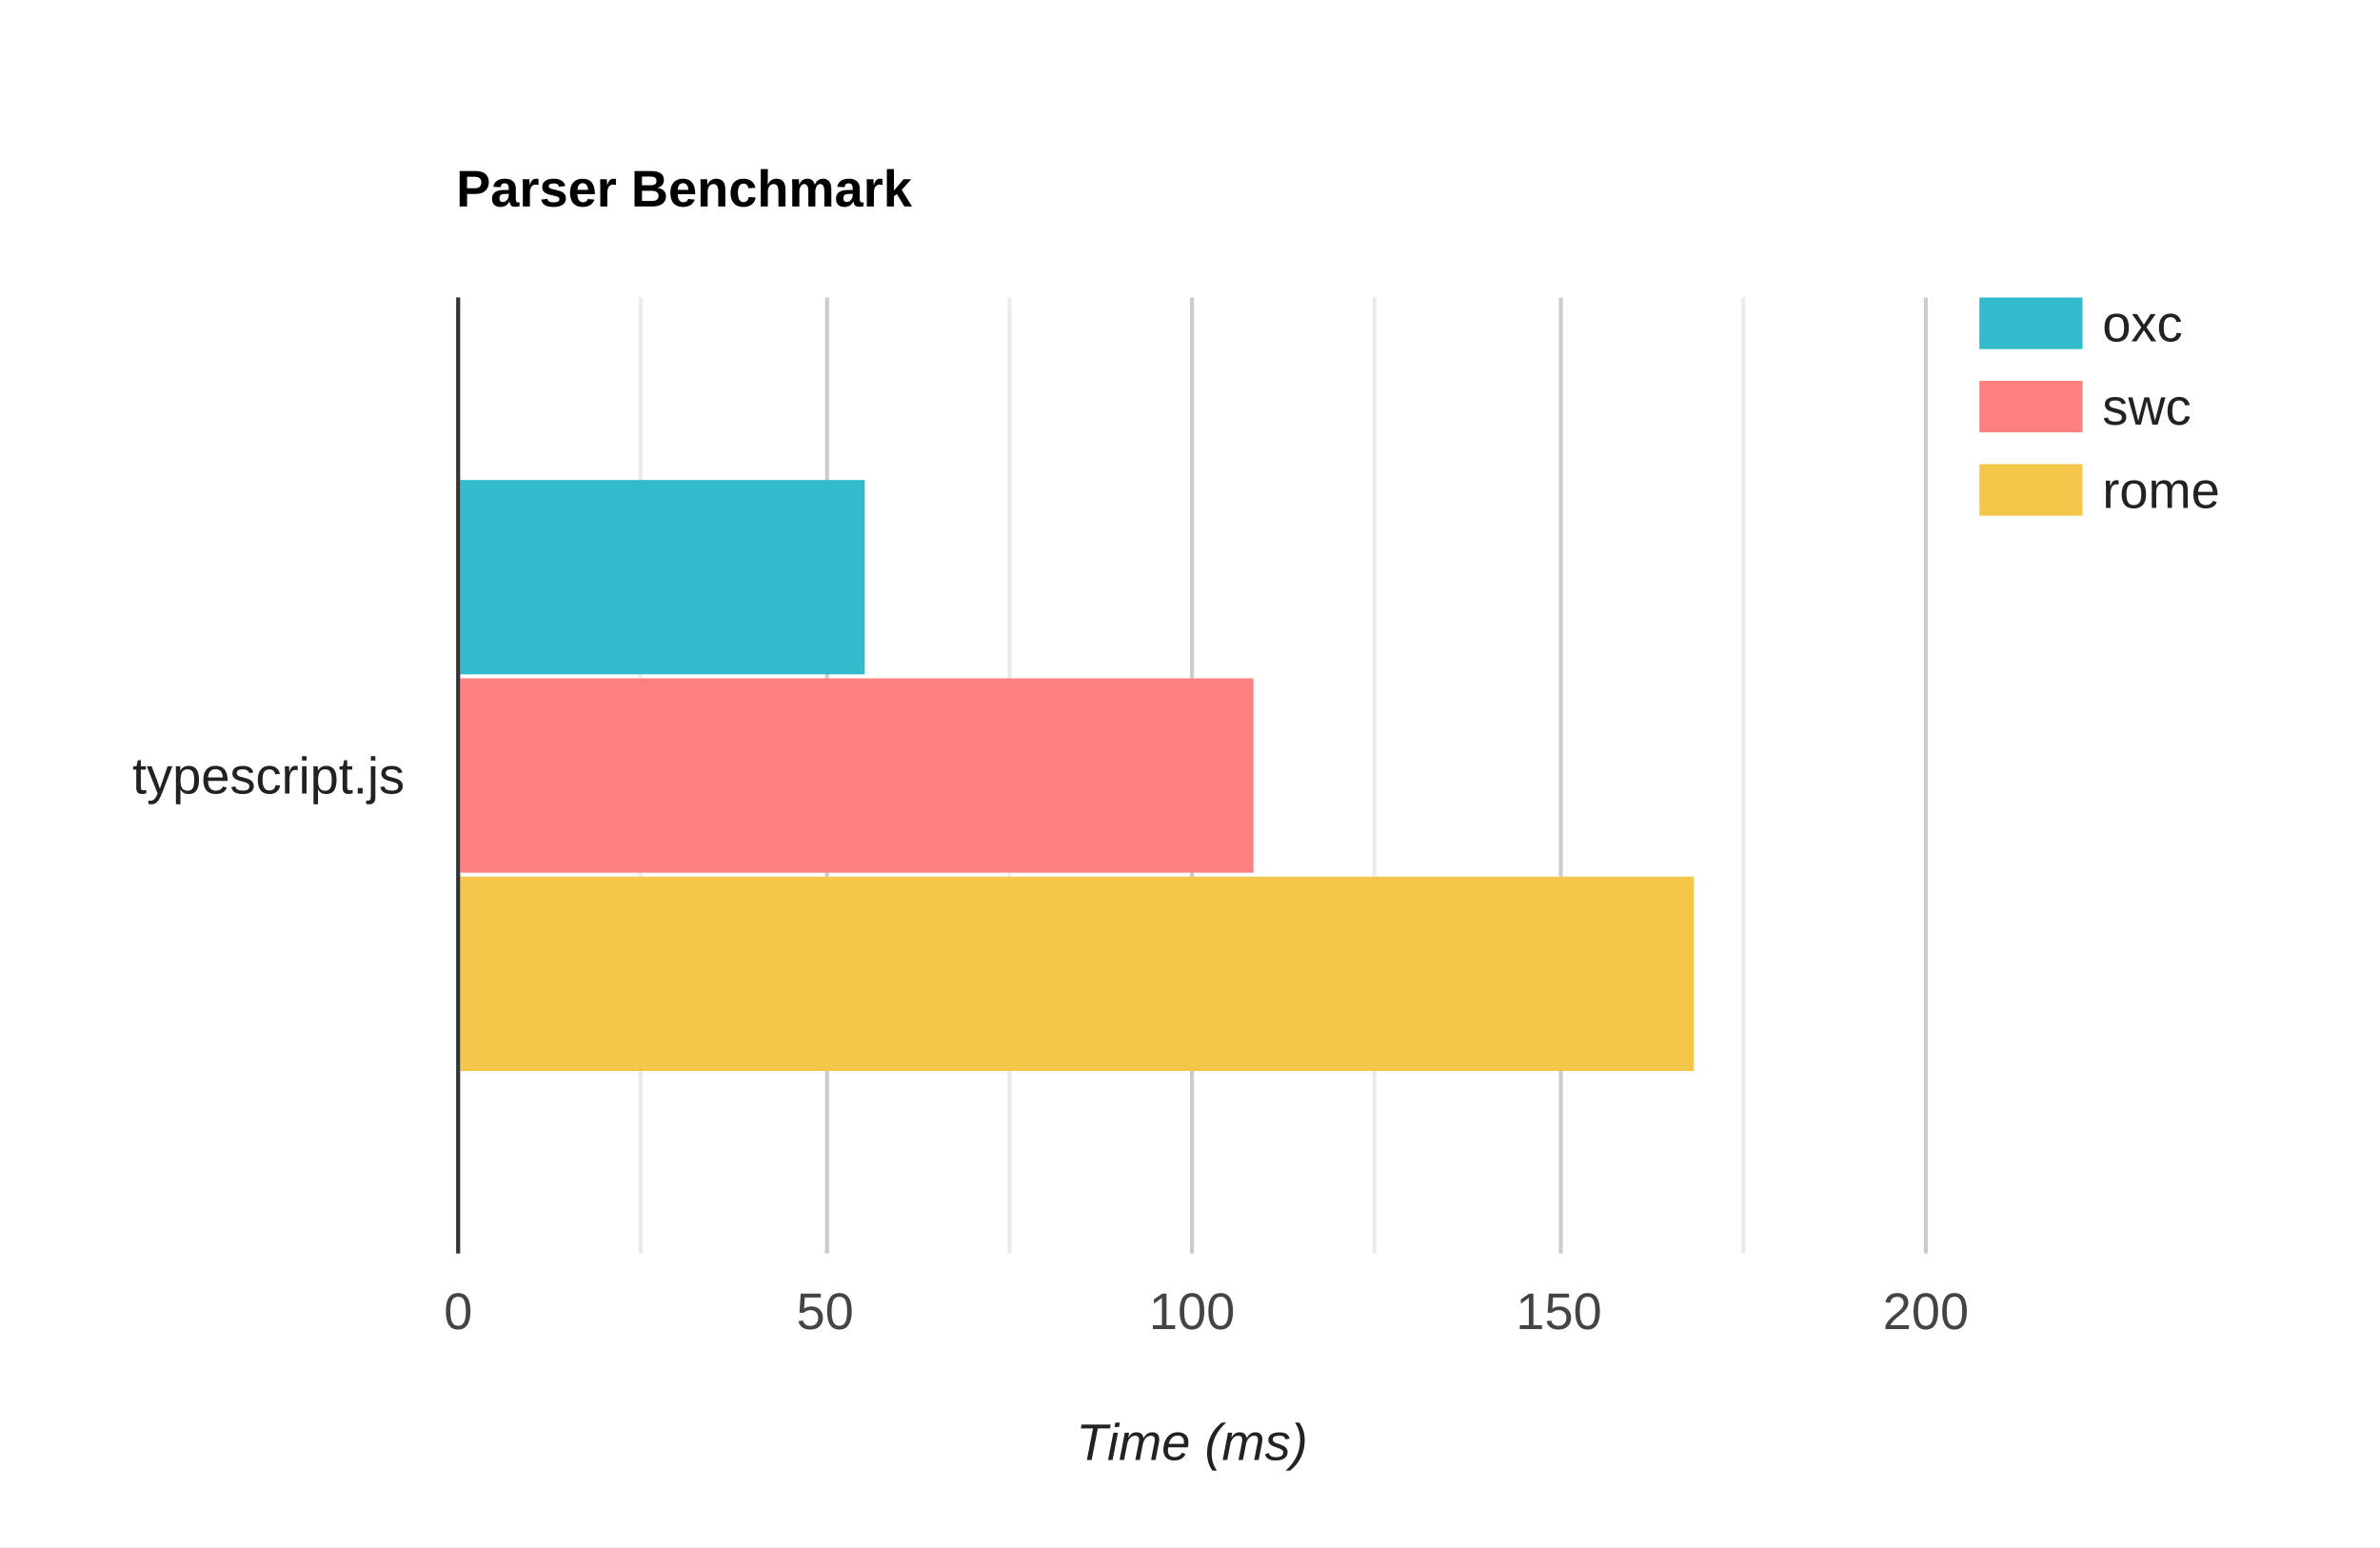
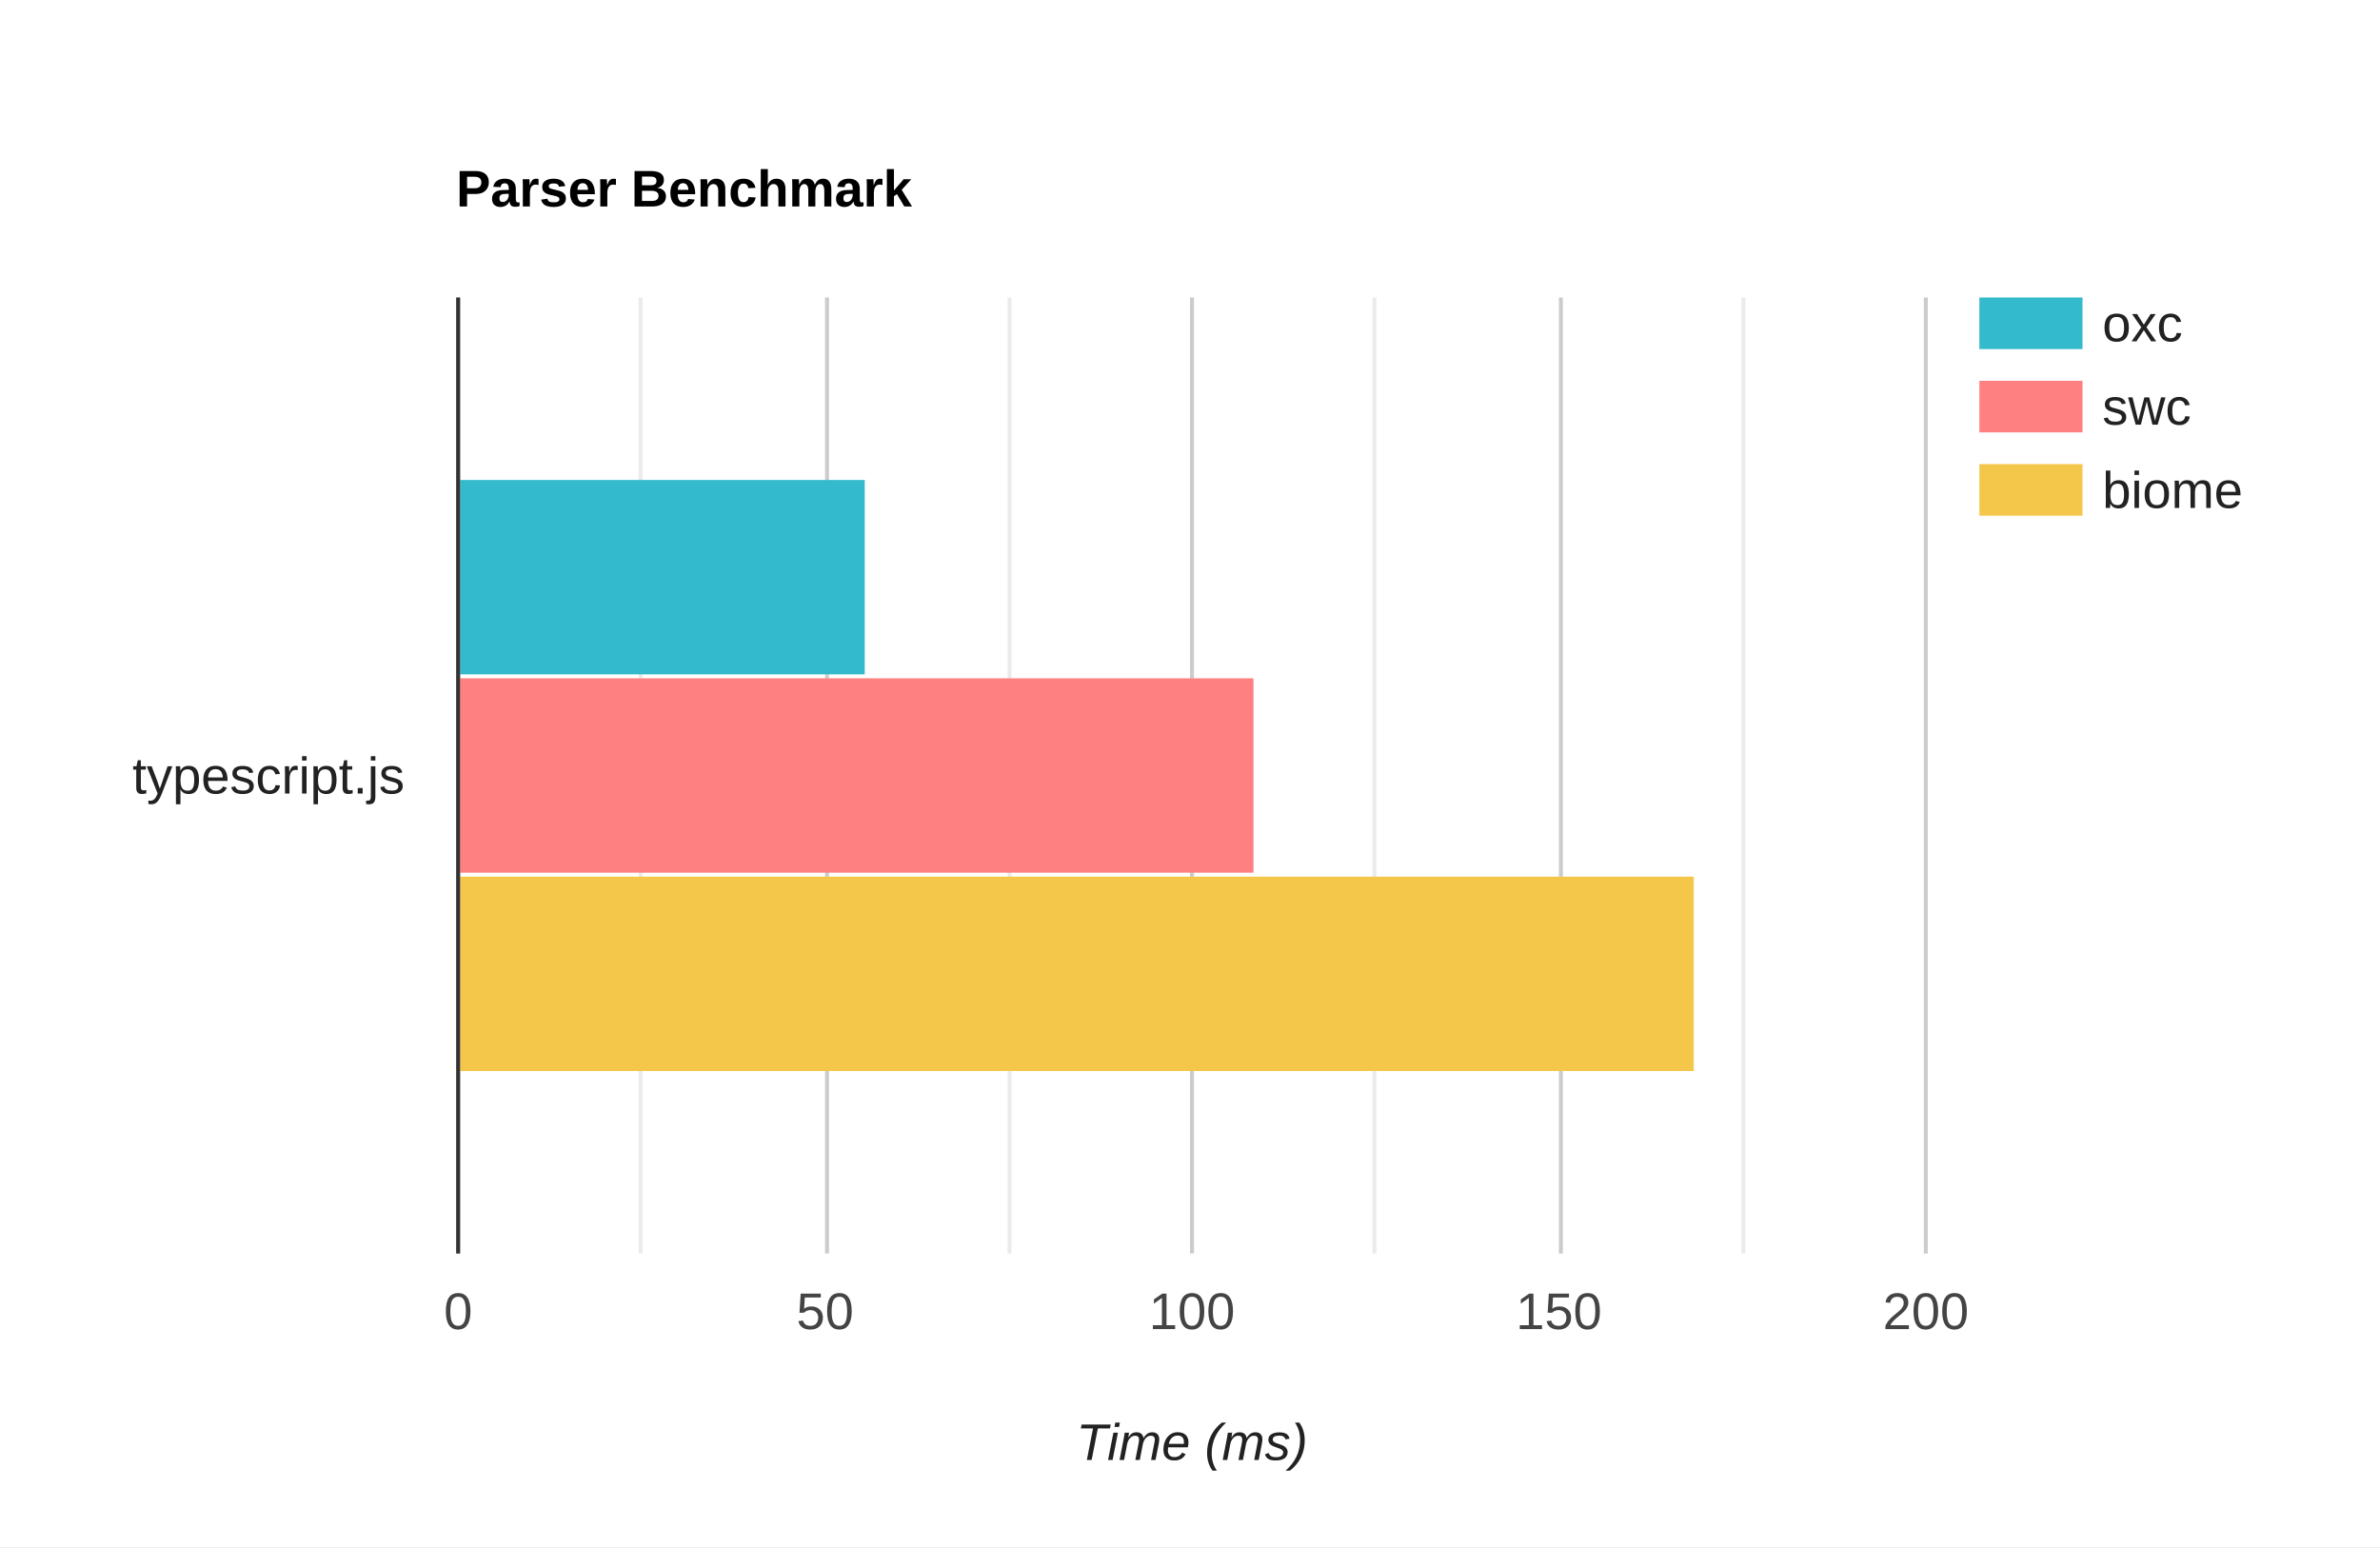
<svg xmlns="http://www.w3.org/2000/svg" overflow="hidden" aria-label="A chart." viewBox="0 0 600 390">
  <rect width="600" height="390" fill="#fff" stroke-width="0" />
  <g stroke-width="0">
    <text x="115" y="52.05" fill="#000000" font-family="Arial" font-size="13" font-weight="bold">Parser Benchmark</text>
    <rect x="115" y="41" width="371" height="13" fill="#fff" fill-opacity="0" />
  </g>
  <rect x="499" y="75" width="88" height="55" fill="#fff" fill-opacity="0" stroke-width="0" />
  <rect x="499" y="75" width="88" height="13" fill="#fff" fill-opacity="0" stroke-width="0" />
  <text x="530" y="86.05" fill="#222222" font-family="Arial" font-size="13" stroke-width="0">oxc</text>
  <rect x="499" y="75" width="26" height="13" fill="#33bacc" stroke-width="0" />
  <rect x="499" y="96" width="88" height="13" fill="#fff" fill-opacity="0" stroke-width="0" />
  <text x="530" y="107.05" fill="#222222" font-family="Arial" font-size="13" stroke-width="0">swc</text>
  <rect x="499" y="96" width="26" height="13" fill="#ff8080" stroke-width="0" />
  <rect x="499" y="117" width="88" height="13" fill="#fff" fill-opacity="0" stroke-width="0" />
-   <text x="530" y="128.05" fill="#222222" font-family="Arial" font-size="13" stroke-width="0">rome</text>
+   <text x="530" y="128.05" fill="#222222" font-family="Arial" font-size="13" stroke-width="0">biome</text>
  <rect x="499" y="117" width="26" height="13" fill="#f4c649" stroke-width="0" />
  <rect x="115" y="75" width="371" height="241" fill="#fff" fill-opacity="0" stroke-width="0" />
  <g>
    <g stroke-width="0">
      <rect x="115" y="75" width="1" height="241" fill="#ccc" />
      <rect x="208" y="75" width="1" height="241" fill="#ccc" />
      <rect x="300" y="75" width="1" height="241" fill="#ccc" />
      <rect x="393" y="75" width="1" height="241" fill="#ccc" />
      <rect x="485" y="75" width="1" height="241" fill="#ccc" />
      <rect x="161" y="75" width="1" height="241" fill="#ebebeb" />
      <rect x="254" y="75" width="1" height="241" fill="#ebebeb" />
      <rect x="346" y="75" width="1" height="241" fill="#ebebeb" />
      <rect x="439" y="75" width="1" height="241" fill="#ebebeb" />
    </g>
    <g stroke-width="0">
      <rect x="116" y="121" width="102" height="49" fill="#33bacc" />
      <rect x="116" y="171" width="200" height="49" fill="#ff8080" />
      <rect x="116" y="221" width="311" height="49" fill="#f4c649" />
    </g>
    <rect x="115" y="75" width="1" height="241" fill="#333" stroke-width="0" />
  </g>
  <text x="115.5" y="335.05" fill="#444444" font-family="Arial" font-size="13" stroke-width="0" text-anchor="middle">0</text>
  <text x="208" y="335.05" fill="#444444" font-family="Arial" font-size="13" stroke-width="0" text-anchor="middle">50</text>
  <text x="300.5" y="335.05" fill="#444444" font-family="Arial" font-size="13" stroke-width="0" text-anchor="middle">100</text>
  <text x="393" y="335.05" fill="#444444" font-family="Arial" font-size="13" stroke-width="0" text-anchor="middle">150</text>
  <text x="485.5" y="335.05" fill="#444444" font-family="Arial" font-size="13" stroke-width="0" text-anchor="middle">200</text>
  <text x="102" y="200.05" fill="#222222" font-family="Arial" font-size="13" stroke-width="0" text-anchor="end">typescript.js</text>
  <g stroke-width="0">
    <text x="300.5" y="368.05" fill="#222222" font-family="Arial" font-size="13" font-style="italic" text-anchor="middle">Time (ms)</text>
    <rect x="115" y="357" width="371" height="13" fill="#fff" fill-opacity="0" />
  </g>
</svg>
